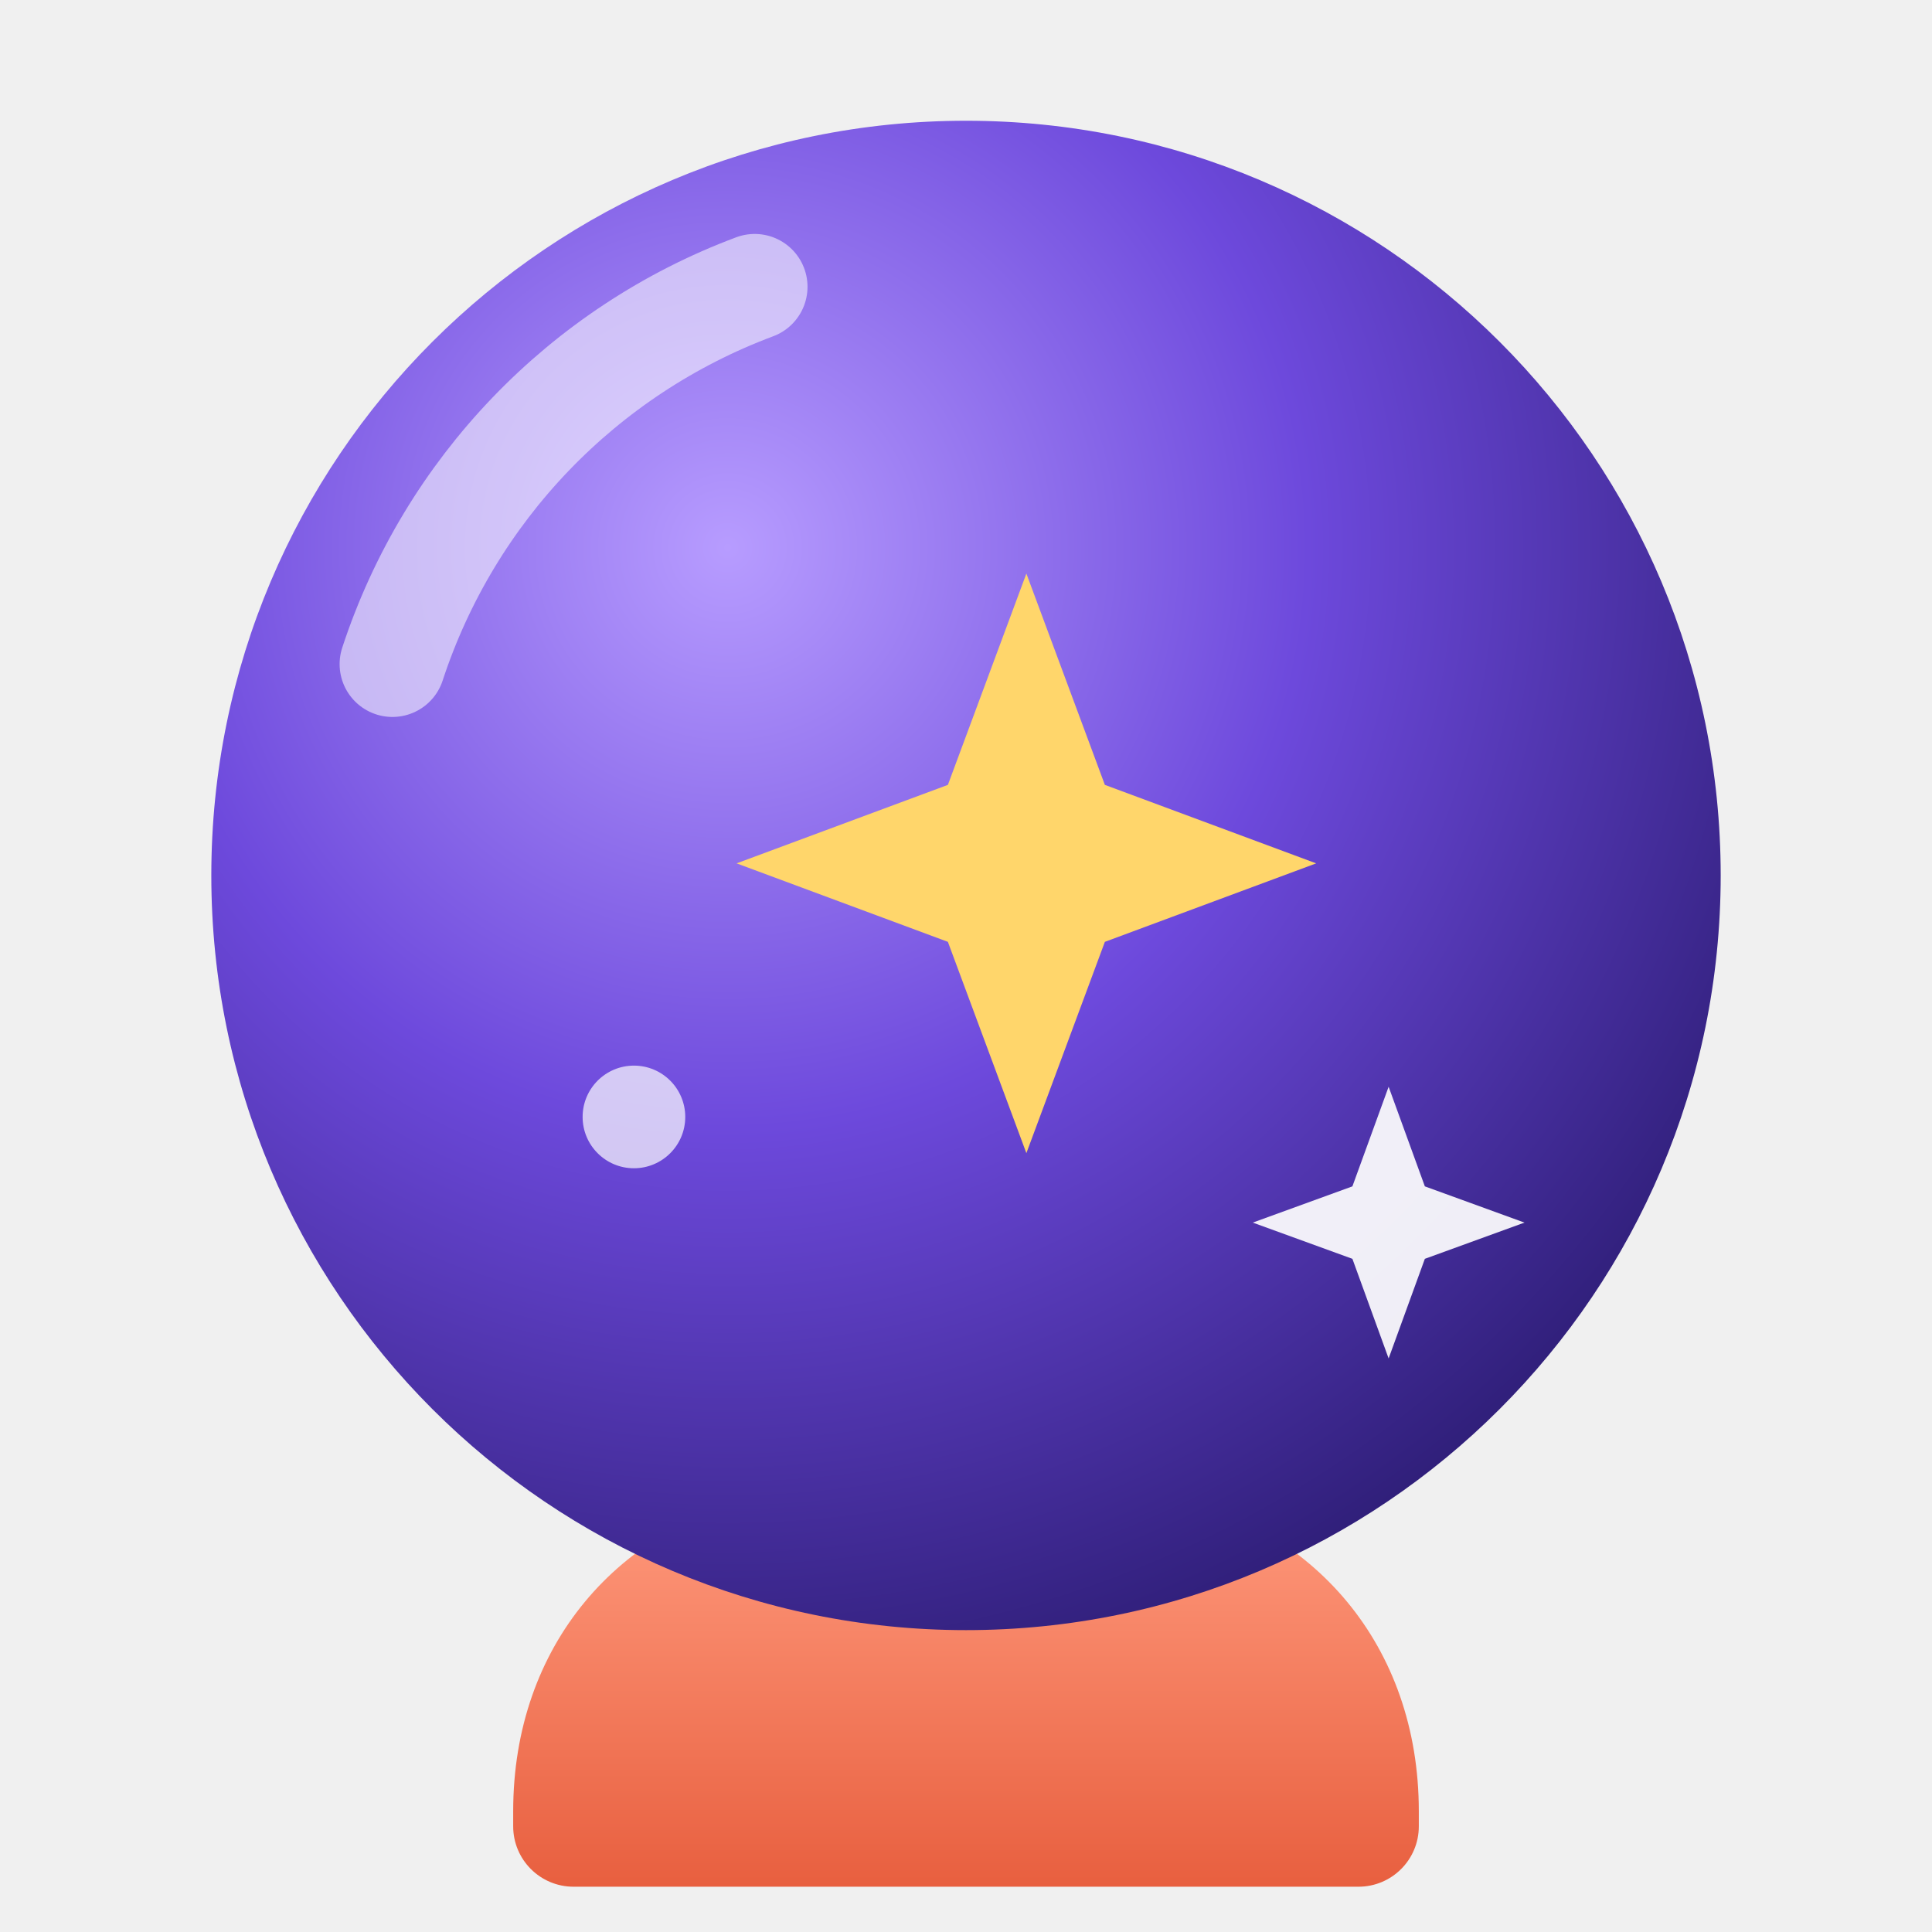
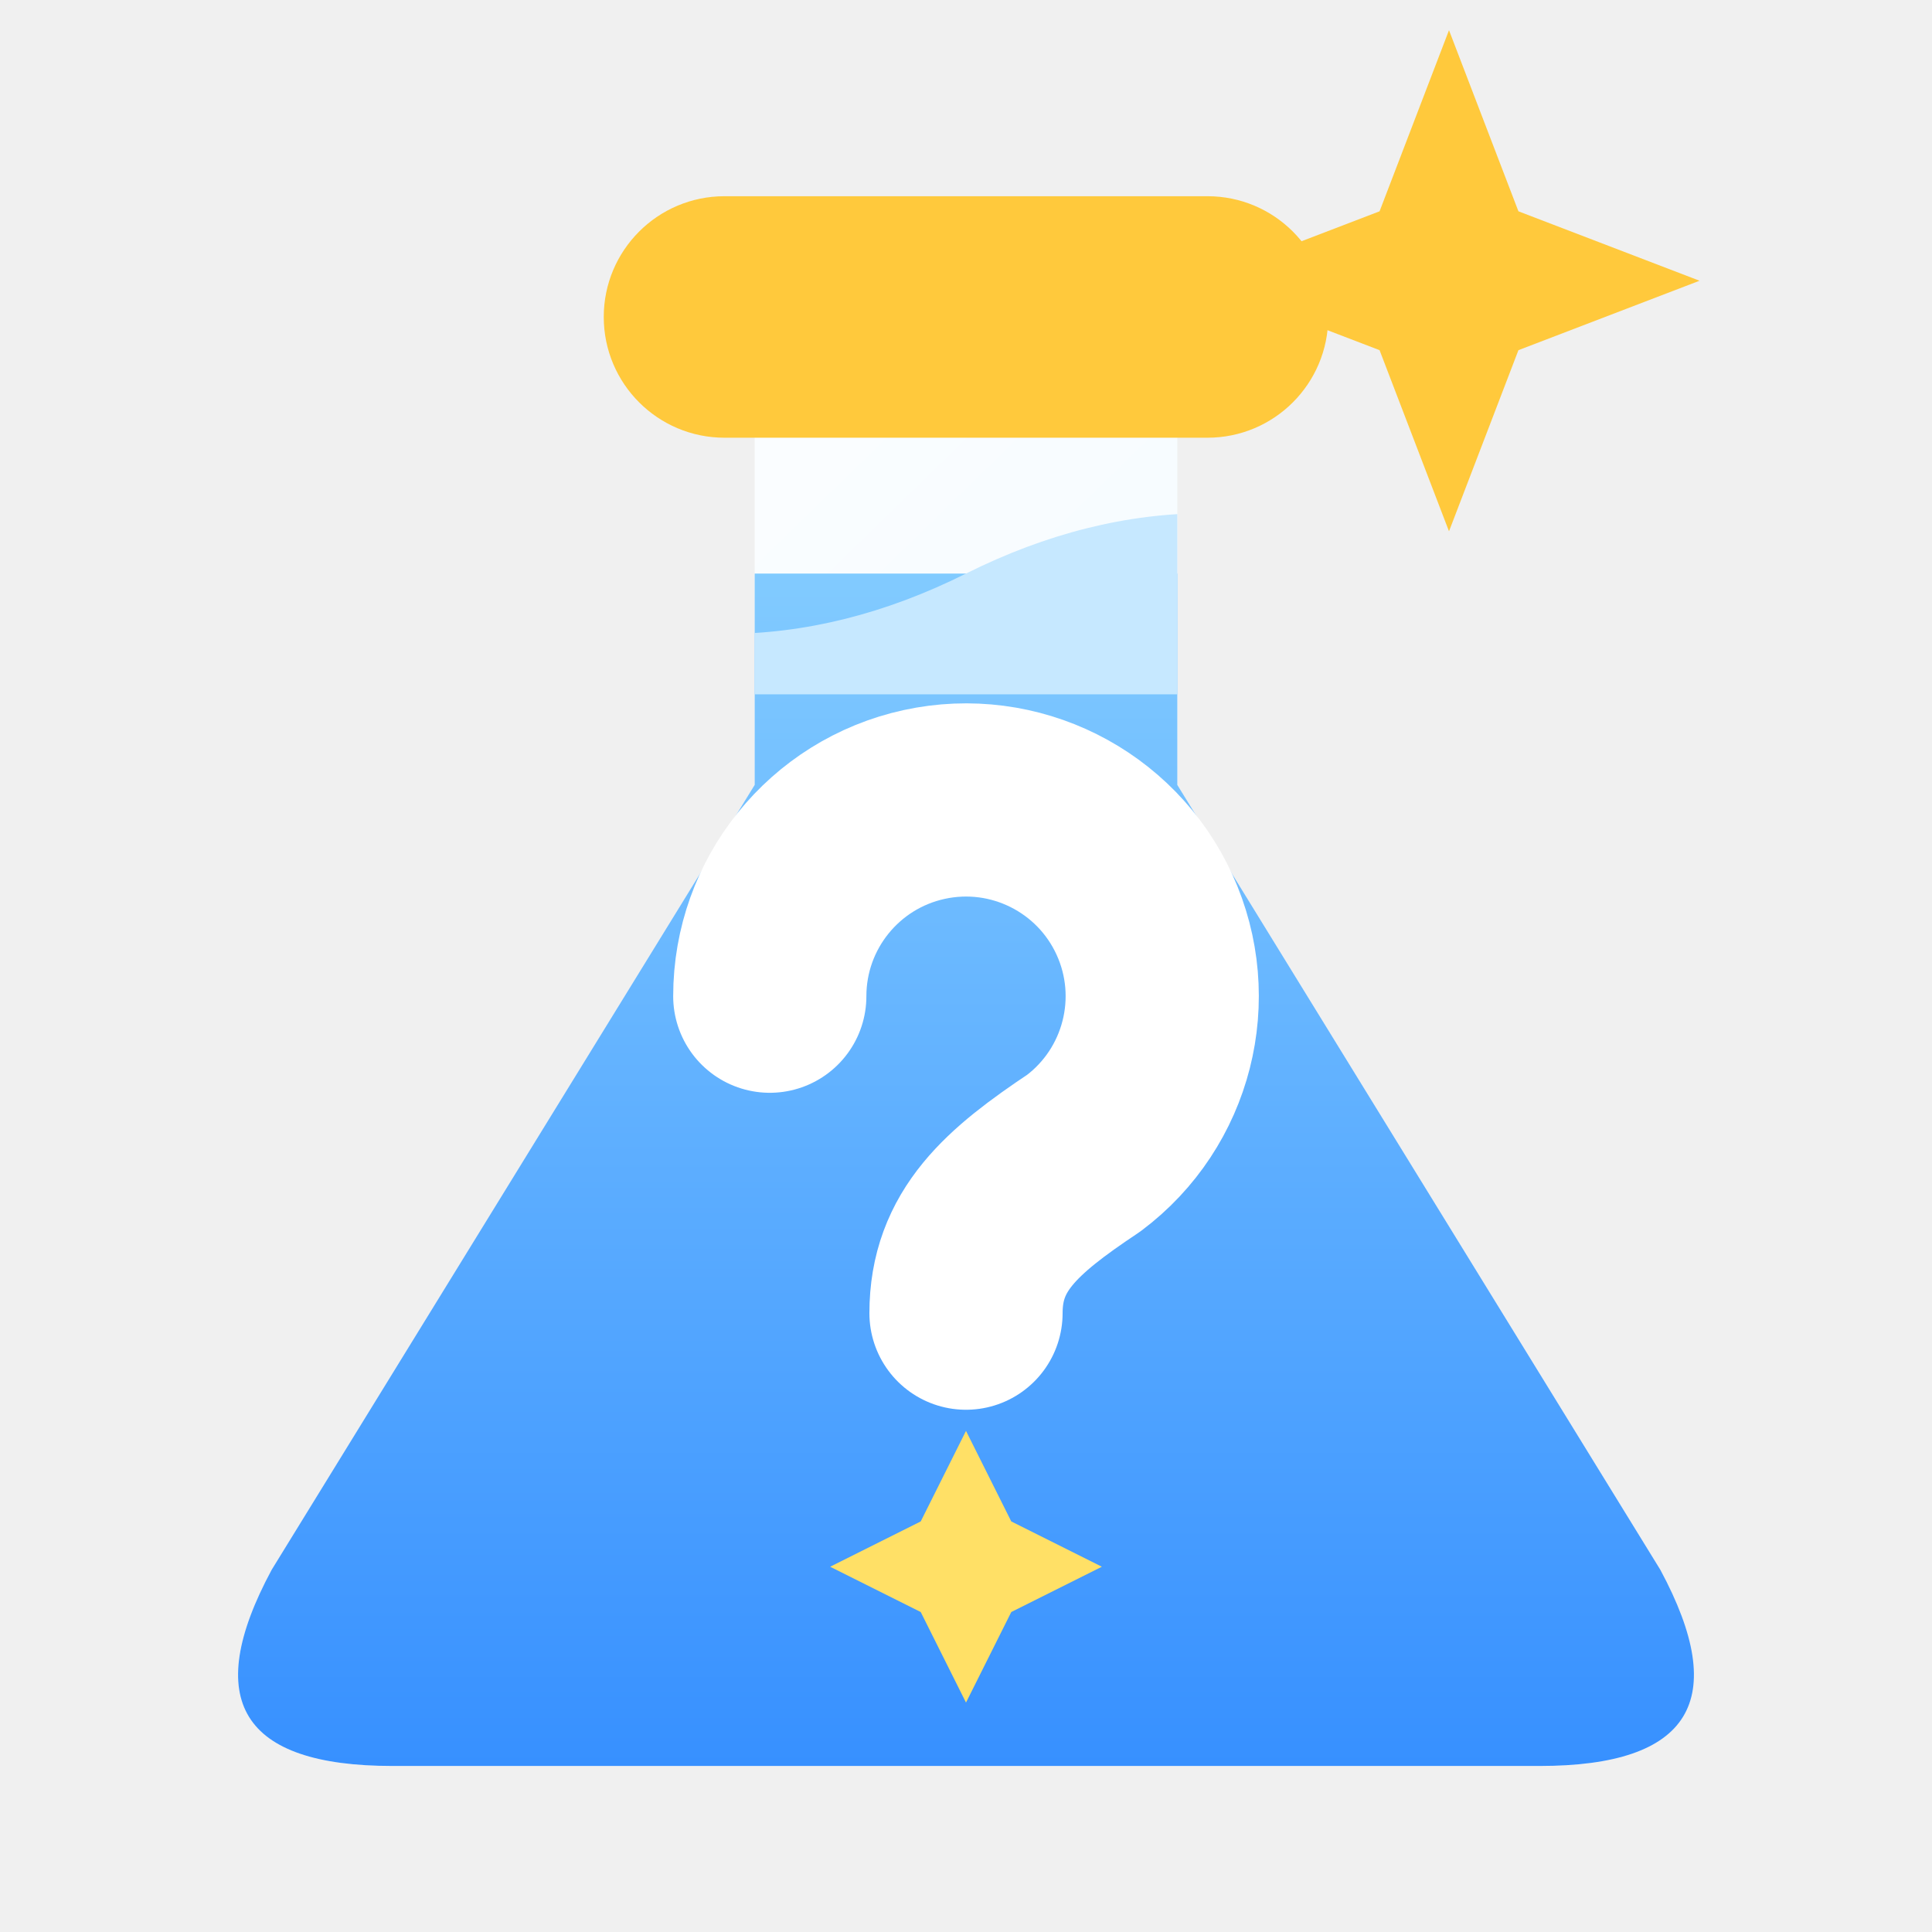
- <svg xmlns="http://www.w3.org/2000/svg" viewBox="0 0 64 64" width="64" height="64">
+ <svg xmlns="http://www.w3.org/2000/svg" viewBox="0 0 64 64" width="64" height="64" role="img" aria-label="무슨상연구소">
  <defs>
-     <radialGradient id="ball" cx="34%" cy="28%" r="78%">
-       <stop offset="0" stop-color="#b79cff" />
-       <stop offset="0.5" stop-color="#6d49dc" />
-       <stop offset="1" stop-color="#301f7a" />
-     </radialGradient>
-     <linearGradient id="base" x1="0" y1="0" x2="0" y2="1">
-       <stop offset="0" stop-color="#ff9a7d" />
-       <stop offset="1" stop-color="#e85f3f" />
+     <clipPath id="wvl-body">
+       <path d="M25 12H39V26L55 52Q58.5 58.5 51 58.5H13Q5.5 58.5 9 52L25 26Z" />
+     </clipPath>
+     <linearGradient id="wvl-liq" x1="0" y1="0" x2="0" y2="1">
+       <stop offset="0" stop-color="#82cbff" />
+       <stop offset="1" stop-color="#2a86ff" />
+     </linearGradient>
+     <linearGradient id="wvl-glass" x1="0" y1="0" x2="1" y2="1">
+       <stop offset="0" stop-color="#ffffff" />
+       <stop offset="1" stop-color="#e9f6ff" />
    </linearGradient>
  </defs>
-   <path d="M17 60c0-5.500 3.500-9.500 8.500-10.500h13c5 1 8.500 5 8.500 10.500v.5a2 2 0 0 1-2 2H19a2 2 0 0 1-2-2z" fill="url(#base)" />
-   <circle cx="32" cy="29" r="25" fill="url(#ball)" />
-   <path d="M13 22A20 20 0 0 1 25 9.500" fill="none" stroke="#fff" stroke-opacity="0.55" stroke-width="3.500" stroke-linecap="round" />
-   <path d="M34 19l2.600 7 7 2.600-7 2.600-2.600 7-2.600-7-7-2.600 7-2.600z" fill="#ffd66b" />
-   <path d="M46 36l1.200 3.300 3.300 1.200-3.300 1.200L46 45l-1.200-3.300-3.300-1.200 3.300-1.200z" fill="#fff" fill-opacity="0.92" />
-   <circle cx="21" cy="37" r="1.700" fill="#fff" fill-opacity="0.7" />
+   <path d="M25 12H39V26L55 52Q58.5 58.5 51 58.5H13Q5.5 58.5 9 52L25 26Z" fill="url(#wvl-glass)" />
+   <g clip-path="url(#wvl-body)">
+     <rect x="0" y="19" width="64" height="46" fill="url(#wvl-liq)" />
+     <path d="M0 19Q8 15 16 19T32 19T48 19T64 19V23H0Z" fill="#c6e8ff" />
+   </g>
+   <rect x="20" y="6.500" width="24" height="8" rx="4" fill="#ffc93c" />
+   <path d="M25.500 37.500a6.500 6.500 0 1 1 10.400 5.200c-2.400 1.600-3.900 2.900-3.900 5.300" transform="translate(0 -4.500)" fill="none" stroke="#fff" stroke-width="6.400" stroke-linecap="round" stroke-linejoin="round" />
+   <path d="M32 47l1.500 3 3 1.500-3 1.500-1.500 3-1.500-3-3-1.500 3-1.500z" transform="translate(0 0.400)" fill="#ffe066" />
+   <path d="M48 1l2.300 6 6 2.300-6 2.300-2.300 6-2.300-6-6-2.300 6-2.300z" fill="#ffc93c" />
</svg>
